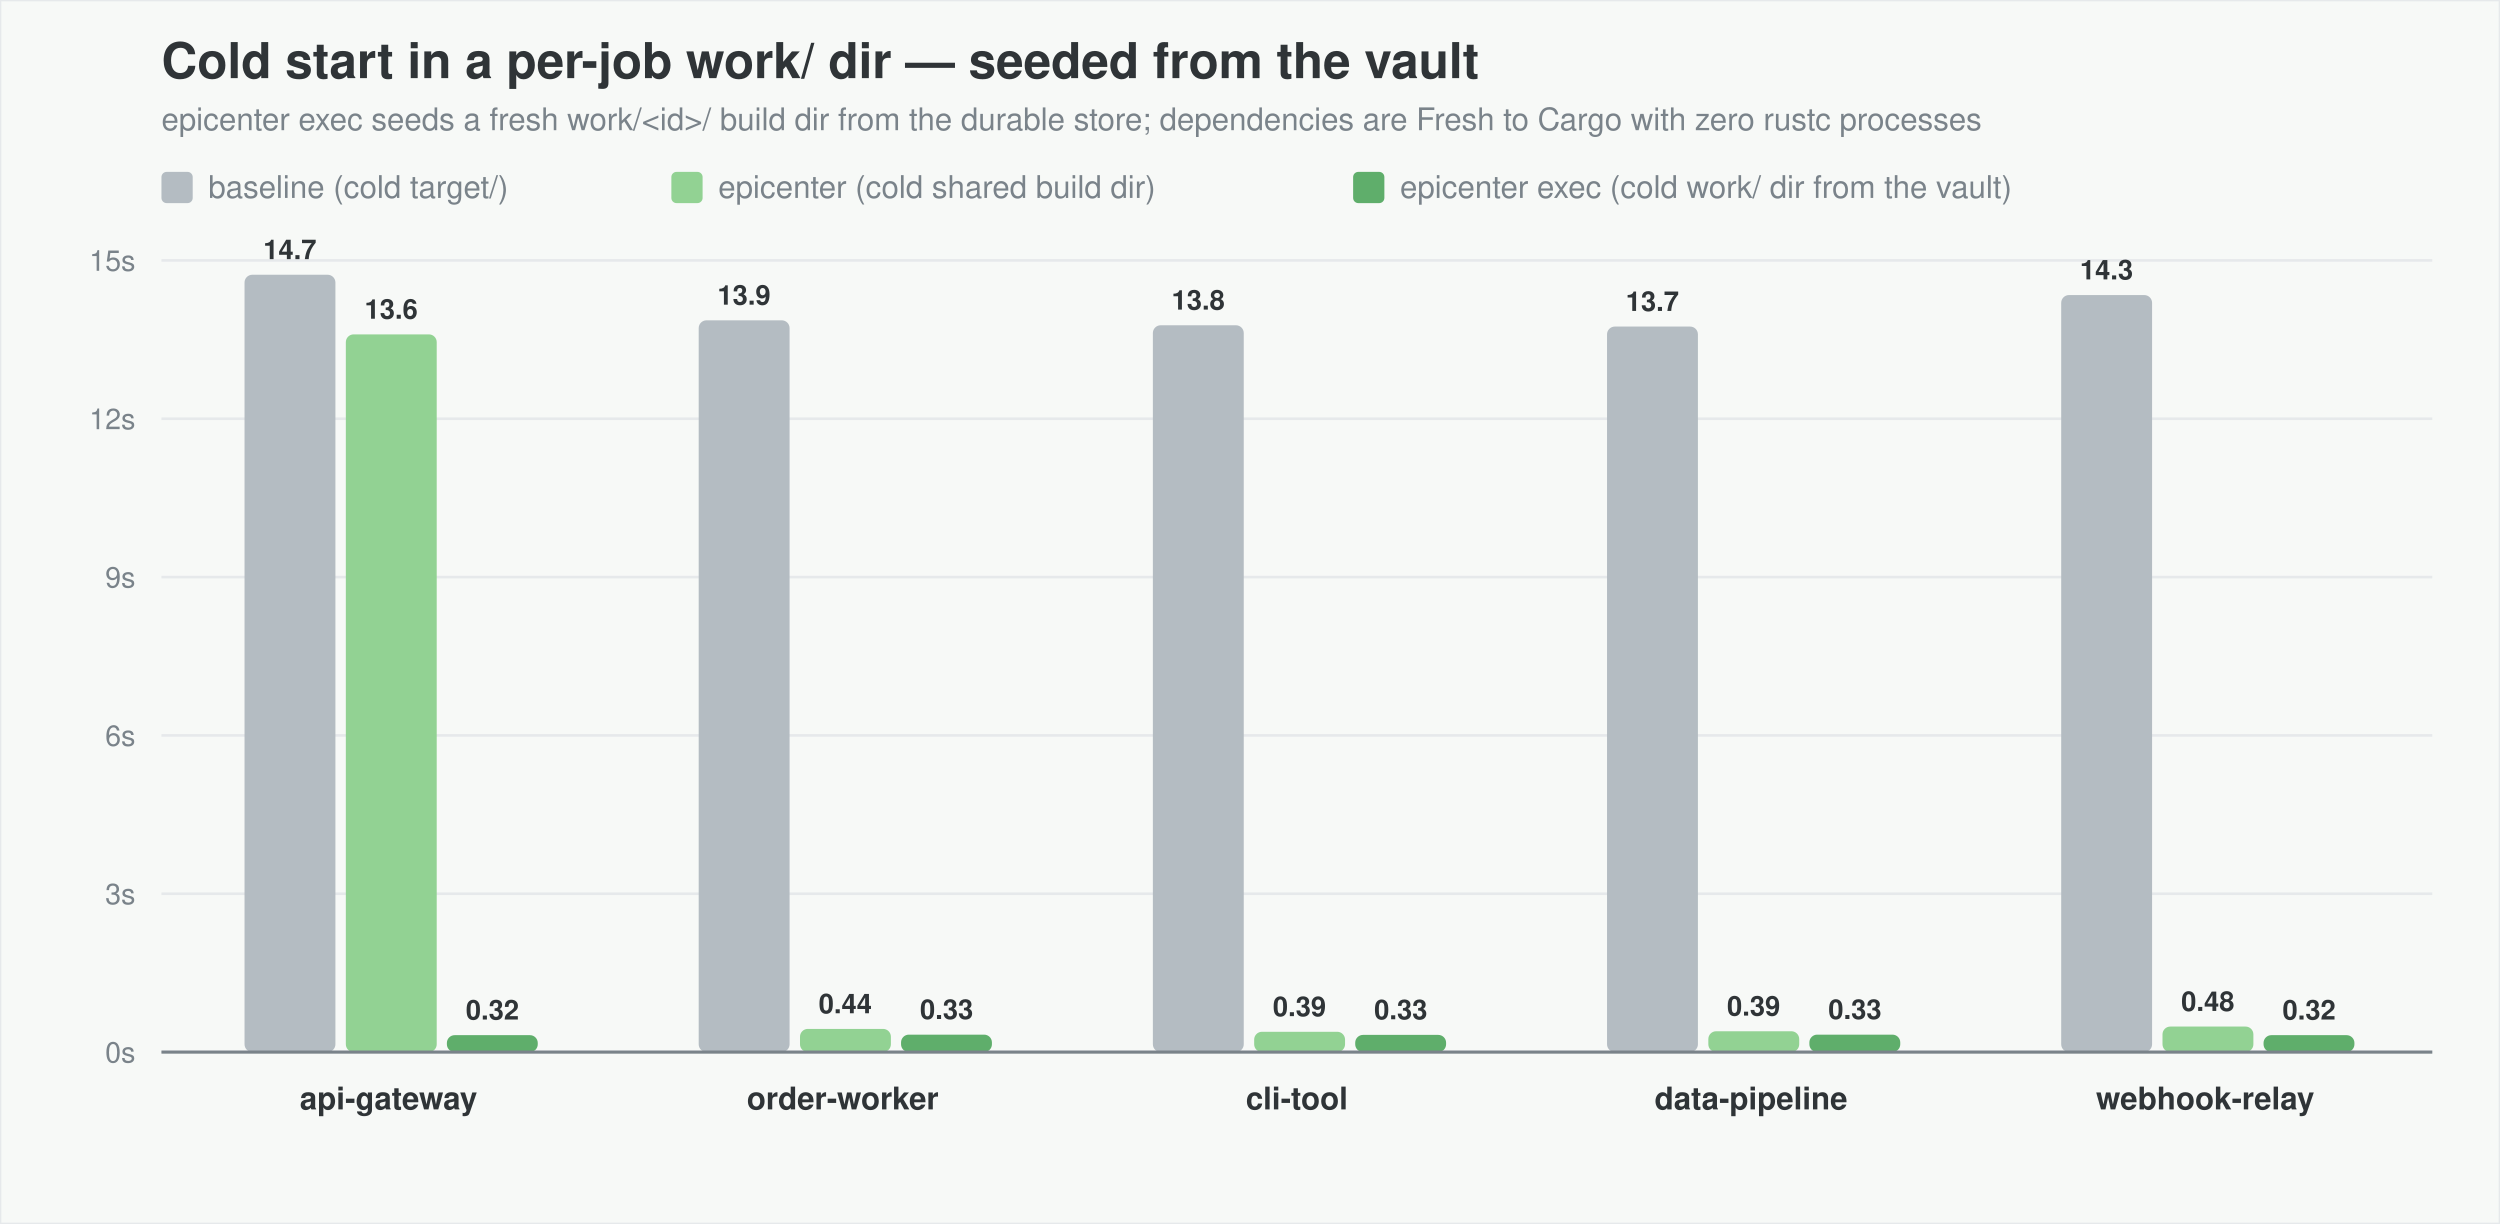
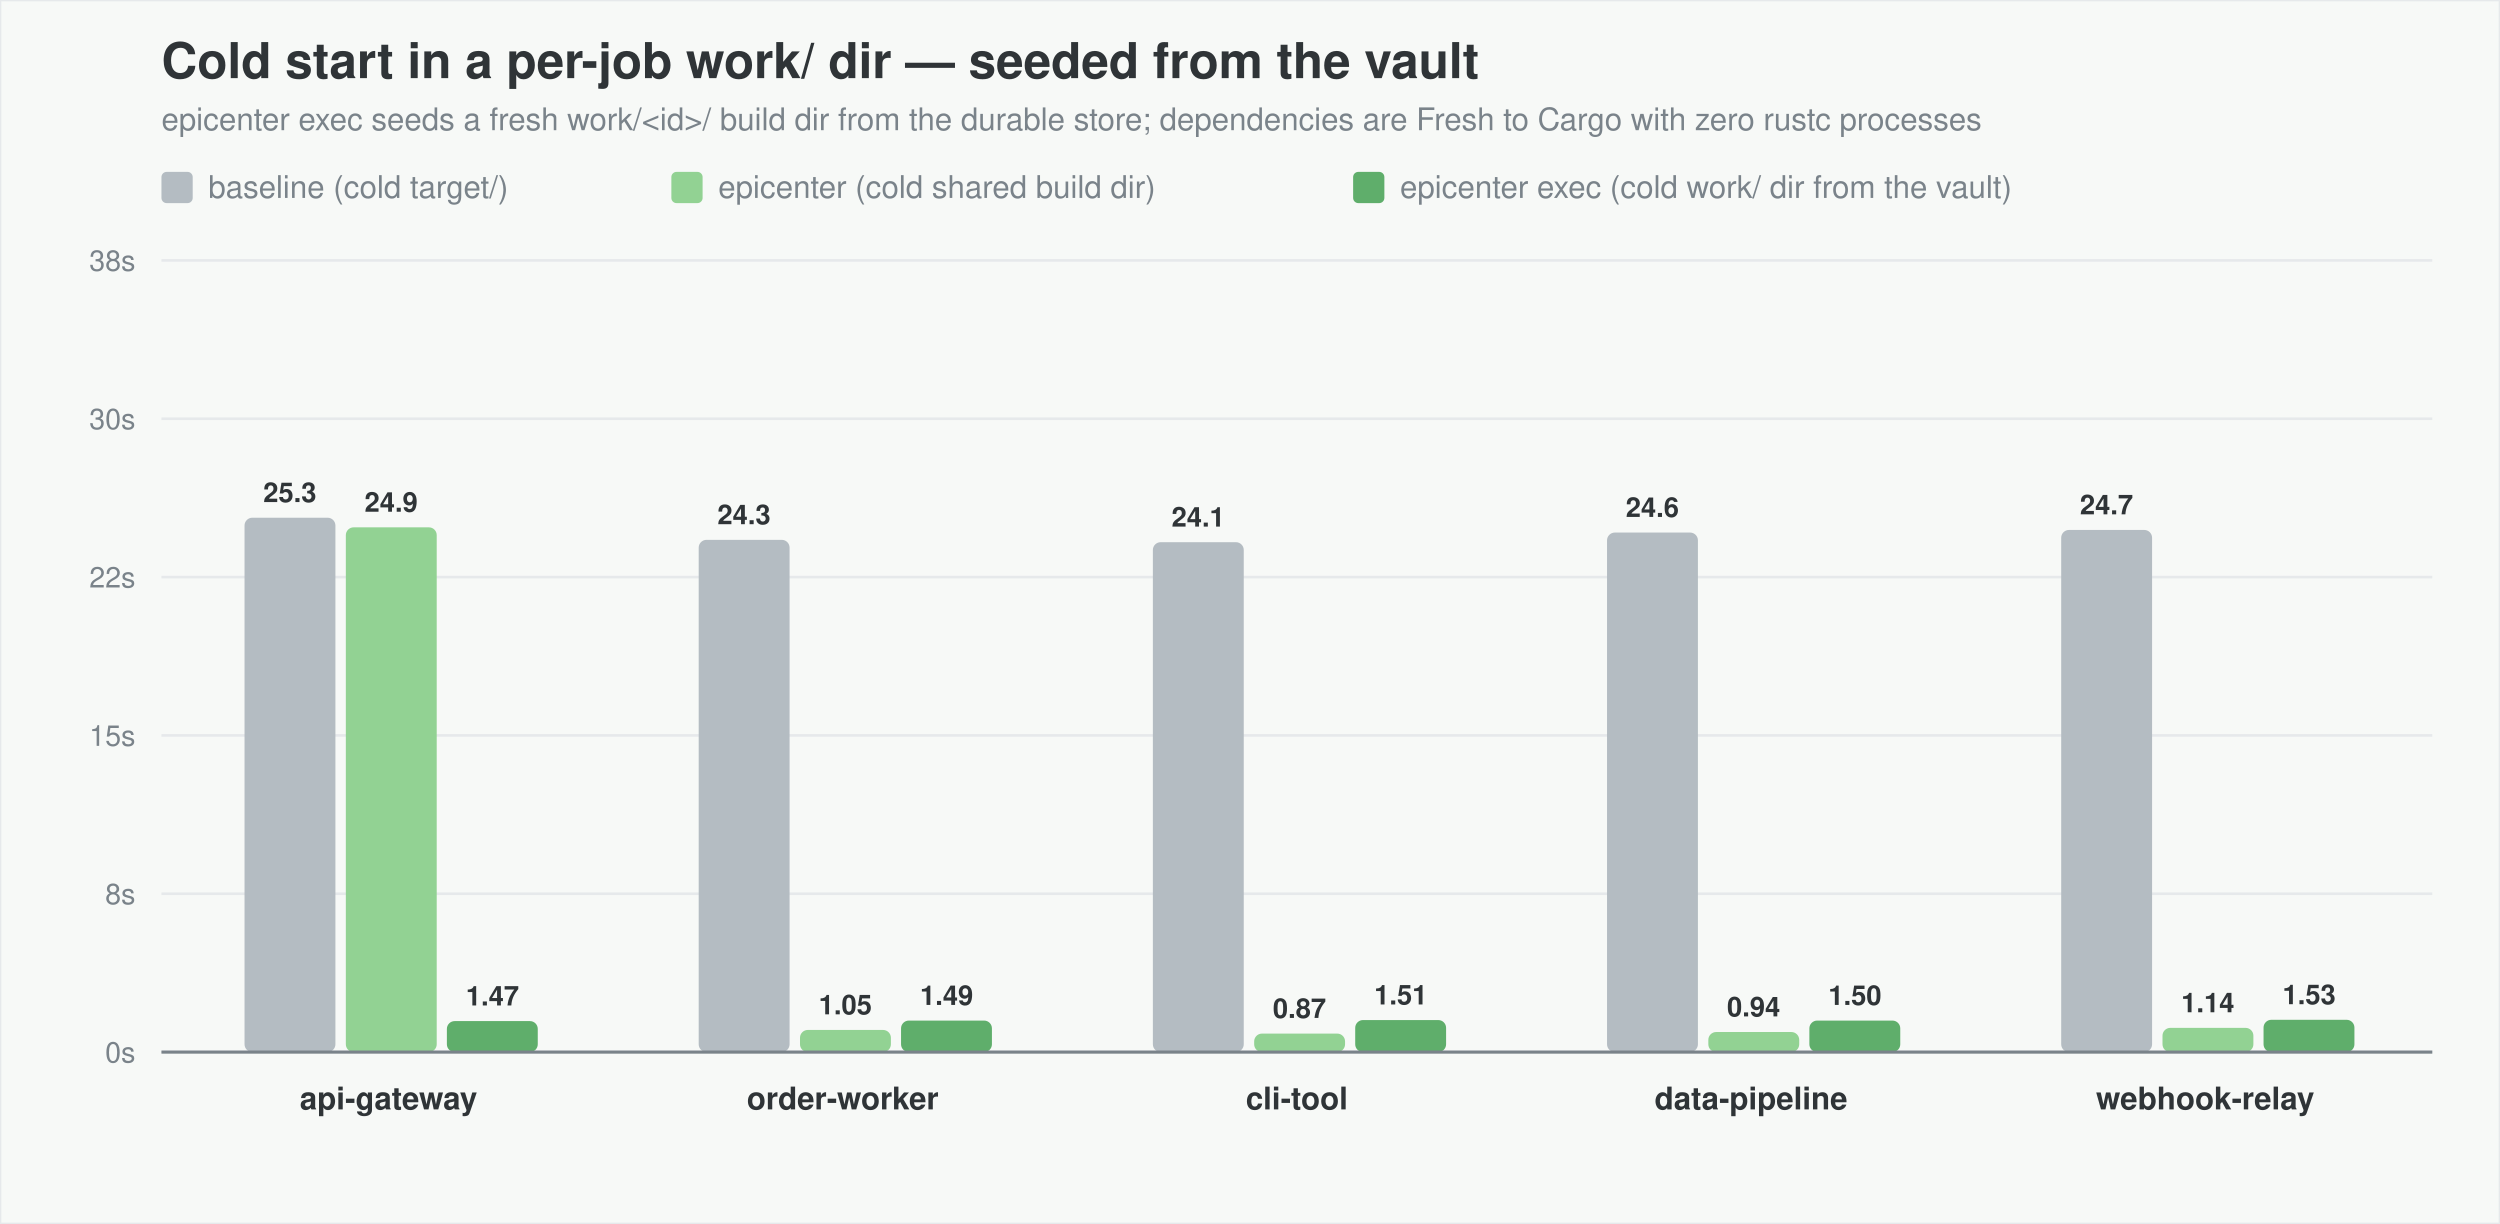
<svg xmlns="http://www.w3.org/2000/svg" width="960" height="470" viewBox="0 0 960 470">
  <rect x="0" y="0" width="960" height="470" fill="#F7F9F7" stroke="#E6E9EB" stroke-width="1" />
  <text x="62.0" y="30.0" font-family="-apple-system,BlinkMacSystemFont,'Segoe UI',Helvetica,Arial,sans-serif" font-size="19" fill="#2F3437" text-anchor="start" font-weight="700">Cold start in a per-job work/ dir — seeded from the vault</text>
  <text x="62.0" y="50.0" font-family="-apple-system,BlinkMacSystemFont,'Segoe UI',Helvetica,Arial,sans-serif" font-size="12" fill="#7A838A" text-anchor="start" font-weight="normal">epicenter exec seeds a fresh work/&lt;id&gt;/ build dir from the durable store; dependencies are Fresh to Cargo with zero rustc processes</text>
  <rect x="62.0" y="66.0" width="12.0" height="12.0" fill="#B4BCC2" rx="2.0" opacity="1.0" />
  <text x="80.0" y="76.0" font-family="-apple-system,BlinkMacSystemFont,'Segoe UI',Helvetica,Arial,sans-serif" font-size="12" fill="#7A838A" text-anchor="start" font-weight="normal">baseline (cold target/)</text>
  <rect x="257.8" y="66.0" width="12.0" height="12.0" fill="#92D293" rx="2.0" opacity="1.0" />
  <text x="275.8" y="76.0" font-family="-apple-system,BlinkMacSystemFont,'Segoe UI',Helvetica,Arial,sans-serif" font-size="12" fill="#7A838A" text-anchor="start" font-weight="normal">epicenter (cold shared build dir)</text>
  <rect x="519.6" y="66.0" width="12.0" height="12.0" fill="#5FAE6B" rx="2.0" opacity="1.0" />
  <text x="537.6" y="76.0" font-family="-apple-system,BlinkMacSystemFont,'Segoe UI',Helvetica,Arial,sans-serif" font-size="12" fill="#7A838A" text-anchor="start" font-weight="normal">epicenter exec (cold work/ dir from the vault)</text>
  <line x1="62.0" y1="404.0" x2="934.0" y2="404.0" stroke="#E6E9EB" stroke-width="1" />
  <text x="52.0" y="408.0" font-family="-apple-system,BlinkMacSystemFont,'Segoe UI',Helvetica,Arial,sans-serif" font-size="11" fill="#7A838A" text-anchor="end" font-weight="normal">0s</text>
  <line x1="62.0" y1="343.2" x2="934.0" y2="343.2" stroke="#E6E9EB" stroke-width="1" />
-   <text x="52.0" y="347.2" font-family="-apple-system,BlinkMacSystemFont,'Segoe UI',Helvetica,Arial,sans-serif" font-size="11" fill="#7A838A" text-anchor="end" font-weight="normal">3s</text>
+   <text x="52.0" y="347.2" font-family="-apple-system,BlinkMacSystemFont,'Segoe UI',Helvetica,Arial,sans-serif" font-size="11" fill="#7A838A" text-anchor="end" font-weight="normal">8s</text>
  <line x1="62.0" y1="282.4" x2="934.0" y2="282.4" stroke="#E6E9EB" stroke-width="1" />
-   <text x="52.0" y="286.4" font-family="-apple-system,BlinkMacSystemFont,'Segoe UI',Helvetica,Arial,sans-serif" font-size="11" fill="#7A838A" text-anchor="end" font-weight="normal">6s</text>
+   <text x="52.0" y="286.4" font-family="-apple-system,BlinkMacSystemFont,'Segoe UI',Helvetica,Arial,sans-serif" font-size="11" fill="#7A838A" text-anchor="end" font-weight="normal">15s</text>
  <line x1="62.0" y1="221.6" x2="934.0" y2="221.6" stroke="#E6E9EB" stroke-width="1" />
-   <text x="52.0" y="225.6" font-family="-apple-system,BlinkMacSystemFont,'Segoe UI',Helvetica,Arial,sans-serif" font-size="11" fill="#7A838A" text-anchor="end" font-weight="normal">9s</text>
+   <text x="52.0" y="225.6" font-family="-apple-system,BlinkMacSystemFont,'Segoe UI',Helvetica,Arial,sans-serif" font-size="11" fill="#7A838A" text-anchor="end" font-weight="normal">22s</text>
  <line x1="62.0" y1="160.8" x2="934.0" y2="160.8" stroke="#E6E9EB" stroke-width="1" />
-   <text x="52.0" y="164.8" font-family="-apple-system,BlinkMacSystemFont,'Segoe UI',Helvetica,Arial,sans-serif" font-size="11" fill="#7A838A" text-anchor="end" font-weight="normal">12s</text>
+   <text x="52.0" y="164.8" font-family="-apple-system,BlinkMacSystemFont,'Segoe UI',Helvetica,Arial,sans-serif" font-size="11" fill="#7A838A" text-anchor="end" font-weight="normal">30s</text>
  <line x1="62.0" y1="100.0" x2="934.0" y2="100.0" stroke="#E6E9EB" stroke-width="1" />
-   <text x="52.0" y="104.0" font-family="-apple-system,BlinkMacSystemFont,'Segoe UI',Helvetica,Arial,sans-serif" font-size="11" fill="#7A838A" text-anchor="end" font-weight="normal">15s</text>
-   <rect x="93.9" y="105.5" width="34.9" height="298.5" fill="#B4BCC2" rx="3.0" opacity="1.0" />
-   <text x="111.3" y="99.5" font-family="-apple-system,BlinkMacSystemFont,'Segoe UI',Helvetica,Arial,sans-serif" font-size="10.5" fill="#2F3437" text-anchor="middle" font-weight="600">14.7</text>
-   <rect x="132.8" y="128.4" width="34.9" height="275.6" fill="#92D293" rx="3.0" opacity="1.0" />
-   <text x="150.2" y="122.4" font-family="-apple-system,BlinkMacSystemFont,'Segoe UI',Helvetica,Arial,sans-serif" font-size="10.5" fill="#2F3437" text-anchor="middle" font-weight="600">13.6</text>
-   <rect x="171.6" y="397.5" width="34.9" height="6.5" fill="#5FAE6B" rx="3.0" opacity="1.0" />
-   <text x="189.1" y="391.5" font-family="-apple-system,BlinkMacSystemFont,'Segoe UI',Helvetica,Arial,sans-serif" font-size="10.5" fill="#2F3437" text-anchor="middle" font-weight="600">0.32</text>
+   <text x="52.0" y="104.0" font-family="-apple-system,BlinkMacSystemFont,'Segoe UI',Helvetica,Arial,sans-serif" font-size="11" fill="#7A838A" text-anchor="end" font-weight="normal">38s</text>
+   <rect x="93.9" y="198.8" width="34.9" height="205.2" fill="#B4BCC2" rx="3.0" opacity="1.0" />
+   <text x="111.3" y="192.8" font-family="-apple-system,BlinkMacSystemFont,'Segoe UI',Helvetica,Arial,sans-serif" font-size="10.5" fill="#2F3437" text-anchor="middle" font-weight="600">25.3</text>
+   <rect x="132.8" y="202.5" width="34.9" height="201.5" fill="#92D293" rx="3.0" opacity="1.0" />
+   <text x="150.2" y="196.5" font-family="-apple-system,BlinkMacSystemFont,'Segoe UI',Helvetica,Arial,sans-serif" font-size="10.5" fill="#2F3437" text-anchor="middle" font-weight="600">24.9</text>
+   <rect x="171.6" y="392.1" width="34.9" height="11.9" fill="#5FAE6B" rx="3.0" opacity="1.0" />
+   <text x="189.1" y="386.1" font-family="-apple-system,BlinkMacSystemFont,'Segoe UI',Helvetica,Arial,sans-serif" font-size="10.5" fill="#2F3437" text-anchor="middle" font-weight="600">1.47</text>
  <text x="149.2" y="426.0" font-family="-apple-system,BlinkMacSystemFont,'Segoe UI',Helvetica,Arial,sans-serif" font-size="12" fill="#2F3437" text-anchor="middle" font-weight="600">api‑gateway</text>
-   <rect x="268.3" y="123.0" width="34.9" height="281.0" fill="#B4BCC2" rx="3.0" opacity="1.0" />
-   <text x="285.7" y="117.0" font-family="-apple-system,BlinkMacSystemFont,'Segoe UI',Helvetica,Arial,sans-serif" font-size="10.5" fill="#2F3437" text-anchor="middle" font-weight="600">13.9</text>
-   <rect x="307.2" y="395.1" width="34.9" height="8.9" fill="#92D293" rx="3.0" opacity="1.0" />
-   <text x="324.6" y="389.1" font-family="-apple-system,BlinkMacSystemFont,'Segoe UI',Helvetica,Arial,sans-serif" font-size="10.5" fill="#2F3437" text-anchor="middle" font-weight="600">0.44</text>
-   <rect x="346.0" y="397.3" width="34.9" height="6.7" fill="#5FAE6B" rx="3.0" opacity="1.0" />
-   <text x="363.5" y="391.3" font-family="-apple-system,BlinkMacSystemFont,'Segoe UI',Helvetica,Arial,sans-serif" font-size="10.5" fill="#2F3437" text-anchor="middle" font-weight="600">0.33</text>
+   <rect x="268.3" y="207.3" width="34.9" height="196.7" fill="#B4BCC2" rx="3.0" opacity="1.0" />
+   <text x="285.7" y="201.3" font-family="-apple-system,BlinkMacSystemFont,'Segoe UI',Helvetica,Arial,sans-serif" font-size="10.5" fill="#2F3437" text-anchor="middle" font-weight="600">24.3</text>
+   <rect x="307.2" y="395.5" width="34.9" height="8.5" fill="#92D293" rx="3.0" opacity="1.0" />
+   <text x="324.6" y="389.5" font-family="-apple-system,BlinkMacSystemFont,'Segoe UI',Helvetica,Arial,sans-serif" font-size="10.5" fill="#2F3437" text-anchor="middle" font-weight="600">1.05</text>
+   <rect x="346.0" y="391.9" width="34.9" height="12.1" fill="#5FAE6B" rx="3.0" opacity="1.0" />
+   <text x="363.5" y="385.9" font-family="-apple-system,BlinkMacSystemFont,'Segoe UI',Helvetica,Arial,sans-serif" font-size="10.5" fill="#2F3437" text-anchor="middle" font-weight="600">1.49</text>
  <text x="323.6" y="426.0" font-family="-apple-system,BlinkMacSystemFont,'Segoe UI',Helvetica,Arial,sans-serif" font-size="12" fill="#2F3437" text-anchor="middle" font-weight="600">order‑worker</text>
-   <rect x="442.7" y="124.9" width="34.9" height="279.1" fill="#B4BCC2" rx="3.0" opacity="1.0" />
-   <text x="460.1" y="118.9" font-family="-apple-system,BlinkMacSystemFont,'Segoe UI',Helvetica,Arial,sans-serif" font-size="10.5" fill="#2F3437" text-anchor="middle" font-weight="600">13.8</text>
-   <rect x="481.6" y="396.2" width="34.9" height="7.8" fill="#92D293" rx="3.0" opacity="1.0" />
-   <text x="499.0" y="390.2" font-family="-apple-system,BlinkMacSystemFont,'Segoe UI',Helvetica,Arial,sans-serif" font-size="10.5" fill="#2F3437" text-anchor="middle" font-weight="600">0.39</text>
-   <rect x="520.4" y="397.4" width="34.9" height="6.6" fill="#5FAE6B" rx="3.0" opacity="1.0" />
-   <text x="537.9" y="391.4" font-family="-apple-system,BlinkMacSystemFont,'Segoe UI',Helvetica,Arial,sans-serif" font-size="10.5" fill="#2F3437" text-anchor="middle" font-weight="600">0.33</text>
+   <rect x="442.7" y="208.2" width="34.9" height="195.8" fill="#B4BCC2" rx="3.0" opacity="1.0" />
+   <text x="460.1" y="202.2" font-family="-apple-system,BlinkMacSystemFont,'Segoe UI',Helvetica,Arial,sans-serif" font-size="10.5" fill="#2F3437" text-anchor="middle" font-weight="600">24.1</text>
+   <rect x="481.6" y="396.9" width="34.9" height="7.1" fill="#92D293" rx="3.0" opacity="1.0" />
+   <text x="499.0" y="390.9" font-family="-apple-system,BlinkMacSystemFont,'Segoe UI',Helvetica,Arial,sans-serif" font-size="10.5" fill="#2F3437" text-anchor="middle" font-weight="600">0.87</text>
+   <rect x="520.4" y="391.7" width="34.9" height="12.3" fill="#5FAE6B" rx="3.0" opacity="1.0" />
+   <text x="537.9" y="385.7" font-family="-apple-system,BlinkMacSystemFont,'Segoe UI',Helvetica,Arial,sans-serif" font-size="10.5" fill="#2F3437" text-anchor="middle" font-weight="600">1.51</text>
  <text x="498.0" y="426.0" font-family="-apple-system,BlinkMacSystemFont,'Segoe UI',Helvetica,Arial,sans-serif" font-size="12" fill="#2F3437" text-anchor="middle" font-weight="600">cli‑tool</text>
-   <rect x="617.1" y="125.4" width="34.9" height="278.6" fill="#B4BCC2" rx="3.0" opacity="1.0" />
-   <text x="634.5" y="119.4" font-family="-apple-system,BlinkMacSystemFont,'Segoe UI',Helvetica,Arial,sans-serif" font-size="10.5" fill="#2F3437" text-anchor="middle" font-weight="600">13.7</text>
-   <rect x="656.0" y="396.0" width="34.9" height="8.0" fill="#92D293" rx="3.0" opacity="1.0" />
-   <text x="673.4" y="390.0" font-family="-apple-system,BlinkMacSystemFont,'Segoe UI',Helvetica,Arial,sans-serif" font-size="10.5" fill="#2F3437" text-anchor="middle" font-weight="600">0.39</text>
-   <rect x="694.8" y="397.3" width="34.9" height="6.7" fill="#5FAE6B" rx="3.0" opacity="1.0" />
-   <text x="712.3" y="391.3" font-family="-apple-system,BlinkMacSystemFont,'Segoe UI',Helvetica,Arial,sans-serif" font-size="10.5" fill="#2F3437" text-anchor="middle" font-weight="600">0.33</text>
+   <rect x="617.1" y="204.5" width="34.9" height="199.5" fill="#B4BCC2" rx="3.0" opacity="1.0" />
+   <text x="634.5" y="198.5" font-family="-apple-system,BlinkMacSystemFont,'Segoe UI',Helvetica,Arial,sans-serif" font-size="10.5" fill="#2F3437" text-anchor="middle" font-weight="600">24.6</text>
+   <rect x="656.0" y="396.3" width="34.9" height="7.7" fill="#92D293" rx="3.0" opacity="1.0" />
+   <text x="673.4" y="390.3" font-family="-apple-system,BlinkMacSystemFont,'Segoe UI',Helvetica,Arial,sans-serif" font-size="10.5" fill="#2F3437" text-anchor="middle" font-weight="600">0.94</text>
+   <rect x="694.8" y="391.9" width="34.9" height="12.1" fill="#5FAE6B" rx="3.0" opacity="1.0" />
+   <text x="712.3" y="385.9" font-family="-apple-system,BlinkMacSystemFont,'Segoe UI',Helvetica,Arial,sans-serif" font-size="10.5" fill="#2F3437" text-anchor="middle" font-weight="600">1.50</text>
  <text x="672.4" y="426.0" font-family="-apple-system,BlinkMacSystemFont,'Segoe UI',Helvetica,Arial,sans-serif" font-size="12" fill="#2F3437" text-anchor="middle" font-weight="600">data‑pipeline</text>
-   <rect x="791.5" y="113.3" width="34.9" height="290.7" fill="#B4BCC2" rx="3.0" opacity="1.0" />
-   <text x="808.9" y="107.3" font-family="-apple-system,BlinkMacSystemFont,'Segoe UI',Helvetica,Arial,sans-serif" font-size="10.5" fill="#2F3437" text-anchor="middle" font-weight="600">14.3</text>
-   <rect x="830.4" y="394.2" width="34.9" height="9.8" fill="#92D293" rx="3.0" opacity="1.0" />
-   <text x="847.8" y="388.2" font-family="-apple-system,BlinkMacSystemFont,'Segoe UI',Helvetica,Arial,sans-serif" font-size="10.5" fill="#2F3437" text-anchor="middle" font-weight="600">0.48</text>
-   <rect x="869.2" y="397.5" width="34.9" height="6.5" fill="#5FAE6B" rx="3.0" opacity="1.0" />
-   <text x="886.7" y="391.5" font-family="-apple-system,BlinkMacSystemFont,'Segoe UI',Helvetica,Arial,sans-serif" font-size="10.5" fill="#2F3437" text-anchor="middle" font-weight="600">0.32</text>
+   <rect x="791.5" y="203.5" width="34.9" height="200.5" fill="#B4BCC2" rx="3.0" opacity="1.0" />
+   <text x="808.9" y="197.5" font-family="-apple-system,BlinkMacSystemFont,'Segoe UI',Helvetica,Arial,sans-serif" font-size="10.5" fill="#2F3437" text-anchor="middle" font-weight="600">24.7</text>
+   <rect x="830.4" y="394.7" width="34.9" height="9.3" fill="#92D293" rx="3.0" opacity="1.0" />
+   <text x="847.8" y="388.7" font-family="-apple-system,BlinkMacSystemFont,'Segoe UI',Helvetica,Arial,sans-serif" font-size="10.5" fill="#2F3437" text-anchor="middle" font-weight="600">1.14</text>
+   <rect x="869.2" y="391.6" width="34.9" height="12.4" fill="#5FAE6B" rx="3.0" opacity="1.0" />
+   <text x="886.7" y="385.6" font-family="-apple-system,BlinkMacSystemFont,'Segoe UI',Helvetica,Arial,sans-serif" font-size="10.5" fill="#2F3437" text-anchor="middle" font-weight="600">1.53</text>
  <text x="846.8" y="426.0" font-family="-apple-system,BlinkMacSystemFont,'Segoe UI',Helvetica,Arial,sans-serif" font-size="12" fill="#2F3437" text-anchor="middle" font-weight="600">webhook‑relay</text>
  <line x1="62.0" y1="404.0" x2="934.0" y2="404.0" stroke="#7A838A" stroke-width="1.2" />
</svg>
